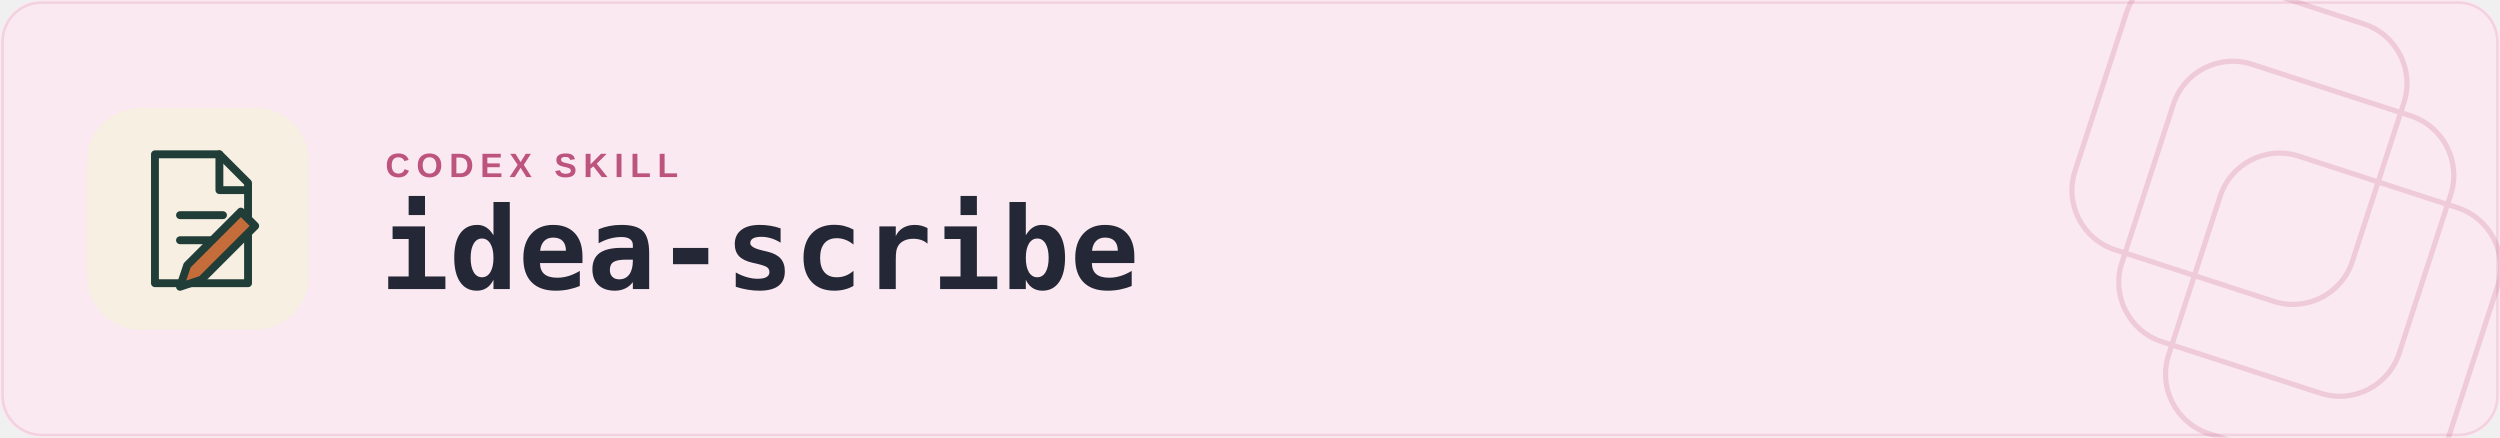
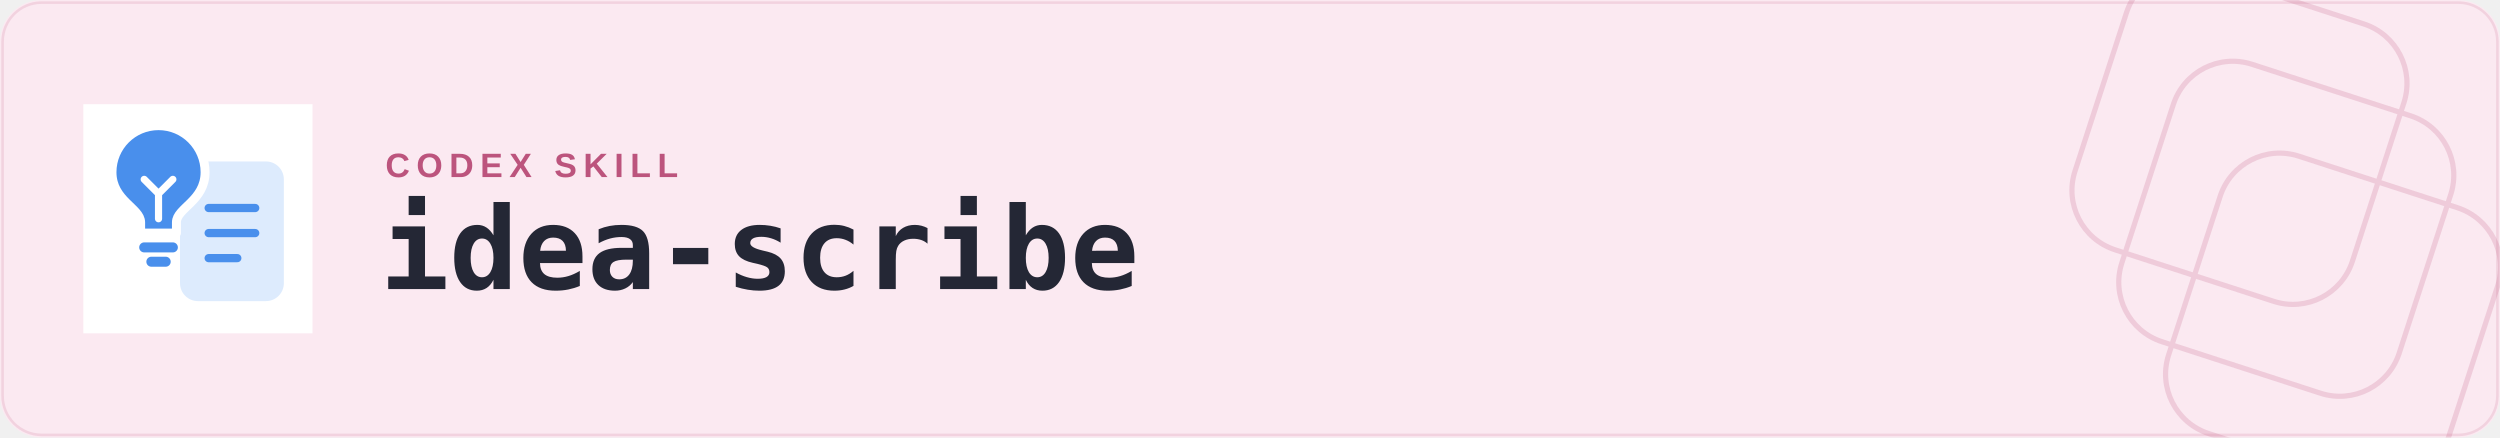
<svg xmlns="http://www.w3.org/2000/svg" width="960" height="168" viewBox="0 0 960 168" role="img" aria-labelledby="label">
  <defs>
    <clipPath id="bounds">
      <rect width="960" height="168" rx="16" />
    </clipPath>
  </defs>
  <g clip-path="url(#bounds)">
    <rect width="960" height="168" fill="#FBE9F1" />
    <rect x="1" y="1" width="958" height="166" rx="15" fill="none" stroke="#BC547D" stroke-opacity=".15" />
    <g fill="none" stroke="#BC547D" stroke-width="2" opacity=".2" transform="translate(824 -18) rotate(18)">
      <rect width="112" height="112" rx="24" />
      <rect x="28" y="28" width="112" height="112" rx="24" />
      <rect x="56" y="56" width="112" height="112" rx="24" />
    </g>
    <svg width="88" height="88" viewBox="0 0 64 64" role="img" aria-labelledby="title" x="32" y="40">
-       <rect x="1" y="1" width="62" height="62" rx="15" fill="#F6EFE2" />
-       <g fill="none" stroke="#203D37" stroke-width="2.2" stroke-linecap="round" stroke-linejoin="round">
-         <path d="M20 14h18l8 8v28H20z" />
-         <path d="M38 14v10h8M27 31h12M27 38h9" />
-         <path d="m29 45 15-15 4 4-15 15-6 2z" fill="#C56D3A" />
-       </g>
+       <rect width="64" height="64" fill="#FFFFFF" />
+       <rect x="27" y="16" width="29" height="39" rx="5" fill="#DDEBFD" />
+       <path d="M35 29h13M35 36h13M35 43h8" stroke="#498FEC" stroke-width="2.3" stroke-linecap="round" />
+       <path d="M16 33c0-4-8-6-8-14a13 13 0 0 1 26 0c0 8-8 10-8 14v3H16Z" fill="#498FEC" stroke="#FFFFFF" stroke-width="2.5" stroke-linejoin="round" />
+       <path d="M17 40h8M19 44h4" stroke="#498FEC" stroke-width="2.8" stroke-linecap="round" />
+       <path d="m17 21 4 4 4-4M21 25v7" fill="none" stroke="#FFFFFF" stroke-width="2" stroke-linecap="round" stroke-linejoin="round" />
    </svg>
    <text x="148" y="68" fill="#BC547D" font-family="Arial, sans-serif" font-size="13" font-weight="700" letter-spacing="2.5">CODEX SKILL</text>
    <text x="146" y="111" fill="#242735" font-family="ui-monospace, SFMono-Regular, Consolas, monospace" font-size="44" font-weight="700">idea-scribe</text>
  </g>
</svg>
